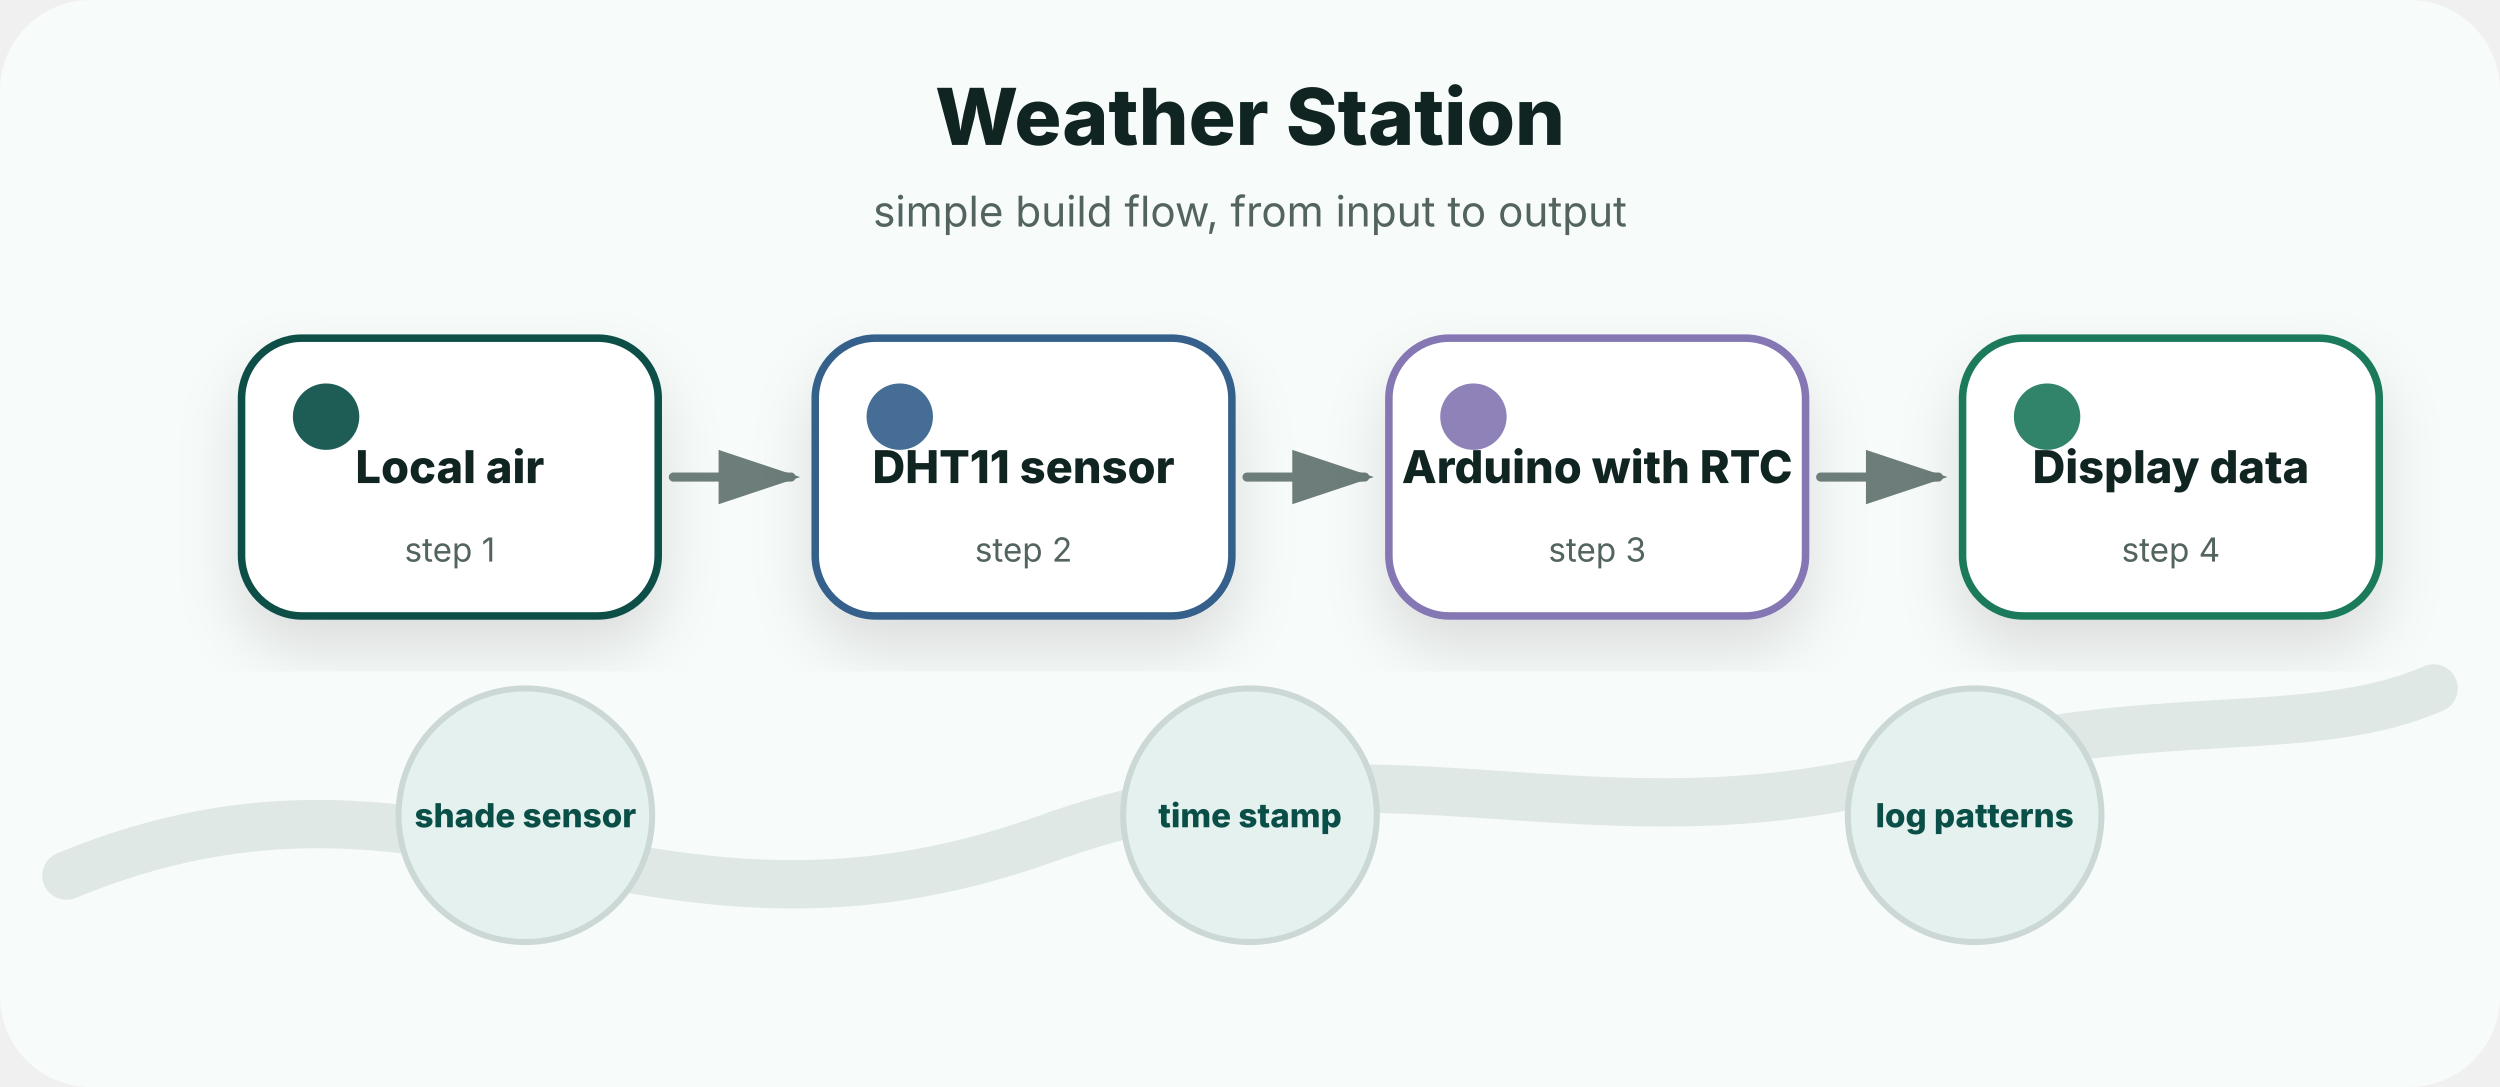
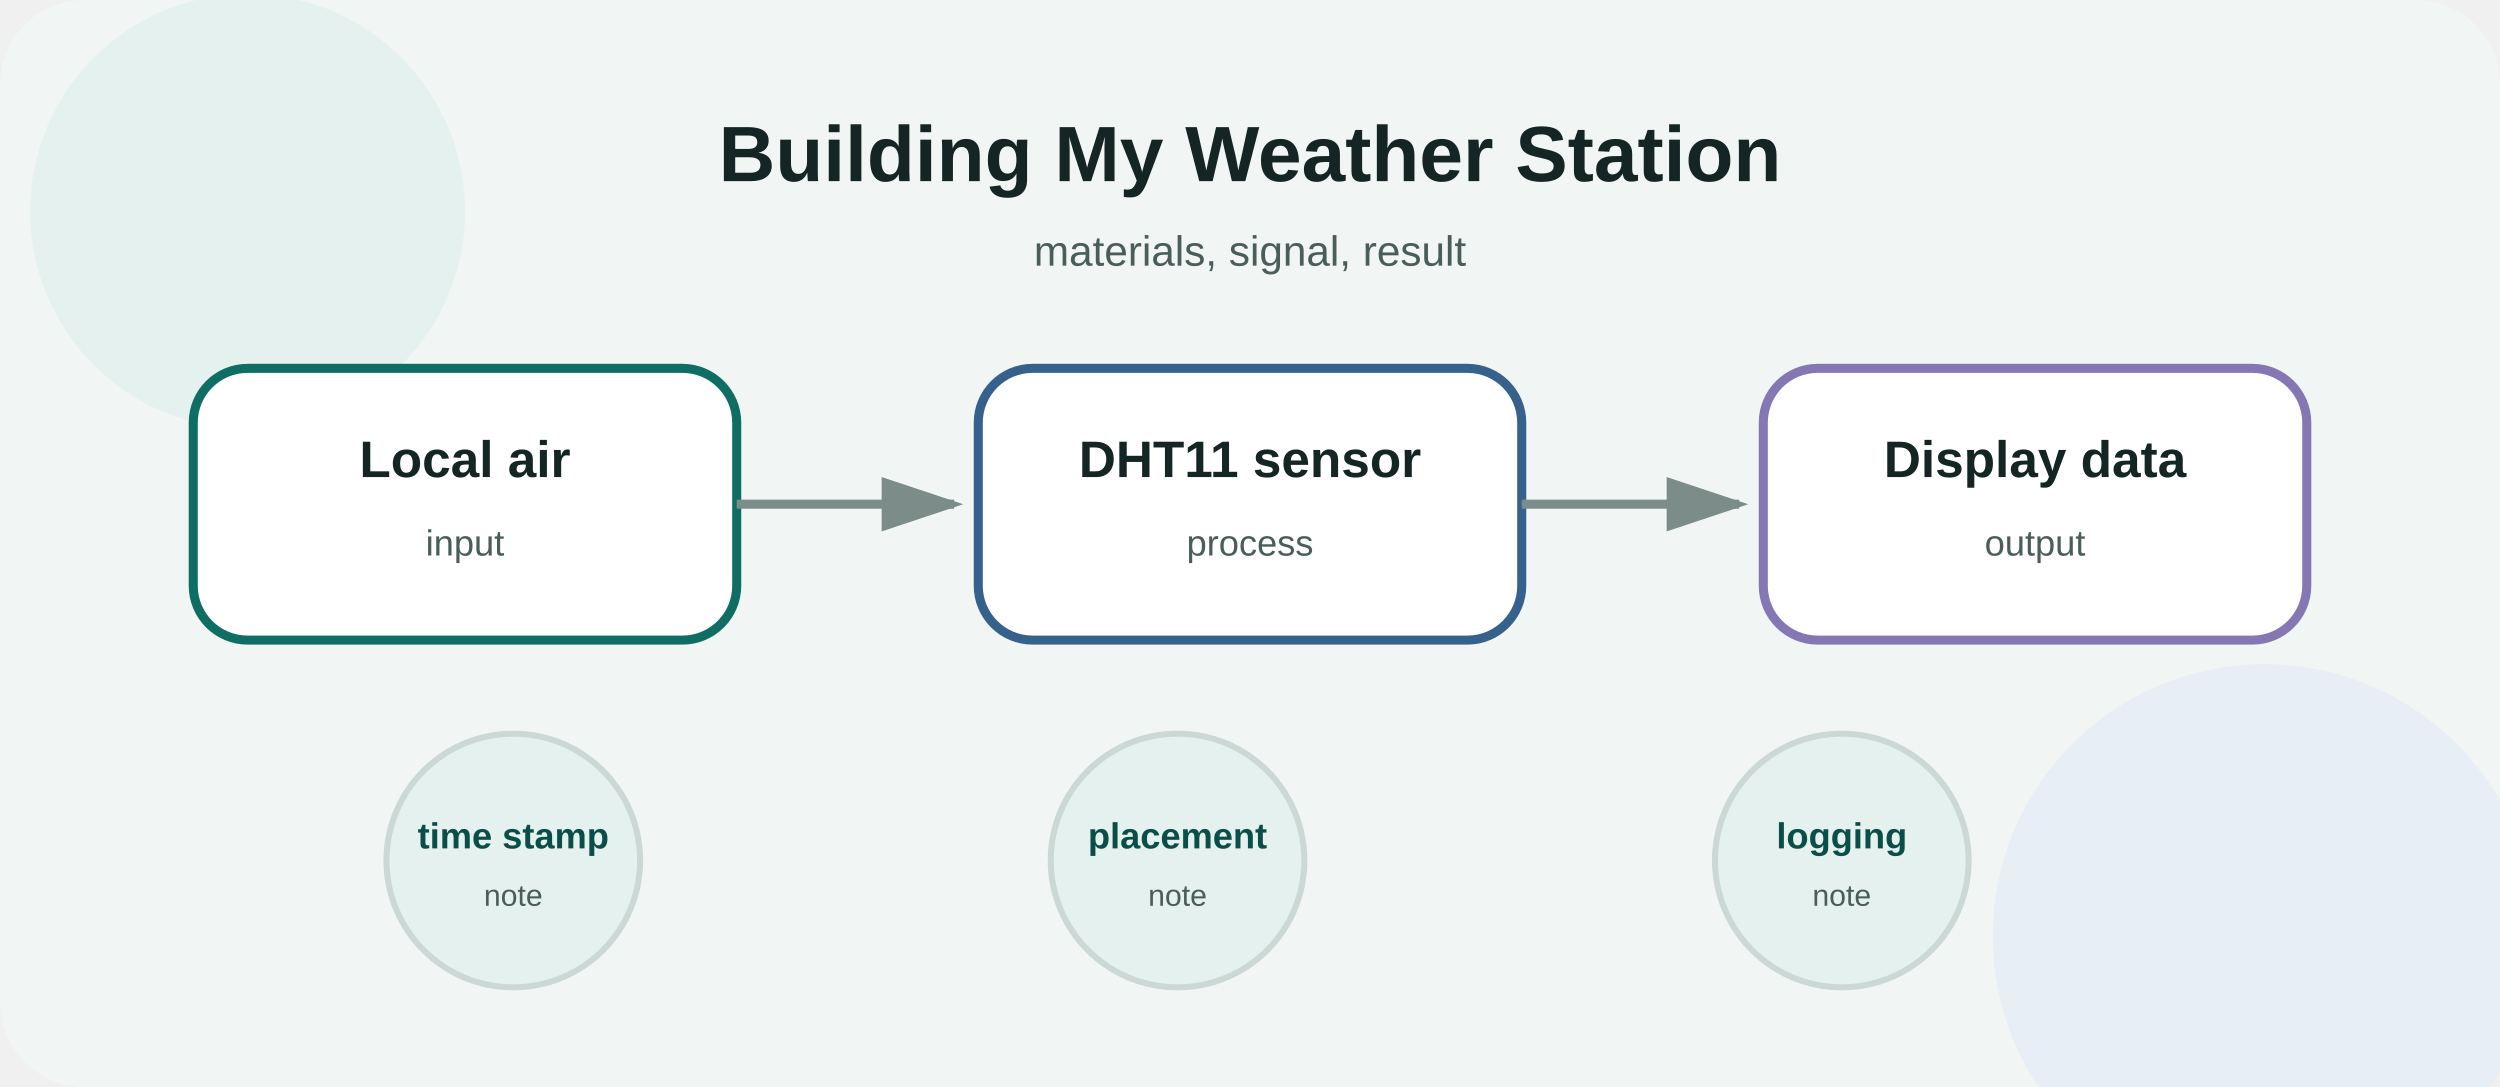
- <svg xmlns="http://www.w3.org/2000/svg" viewBox="0 0 828 360" role="img" aria-labelledby="title desc">
+ <svg xmlns="http://www.w3.org/2000/svg" viewBox="0 0 828 360" preserveAspectRatio="xMidYMid meet" role="img" aria-labelledby="title desc">
  <defs>
    <marker id="arrow" markerWidth="10" markerHeight="10" refX="8" refY="3" orient="auto">
-       <path d="M0,0 L0,6 L9,3 z" fill="#6d7d7a" />
+       <path d="M0,0 L0,6 L9,3 z" fill="#7c8c89" />
    </marker>
-     <filter id="softShadow" x="-20%" y="-20%" width="140%" height="140%">
-       <feDropShadow dx="0" dy="10" stdDeviation="10" flood-color="#102522" flood-opacity="0.12" />
-     </filter>
  </defs>
-   <rect width="828" height="360" rx="30" fill="#f7fbfa" />
-   <path d="M22 290 C148 238 211 326 346 278 C456 238 527 286 638 254 C711 233 765 246 806 228" fill="none" stroke="#dfe8e5" stroke-width="16" stroke-linecap="round" />
-   <text x="414" y="48" text-anchor="middle" font-family="Inter, Arial, sans-serif" font-size="26" font-weight="800" fill="#102522">Weather Station</text>
-   <text x="414" y="75" text-anchor="middle" font-family="Inter, Arial, sans-serif" font-size="14" fill="#526360">simple build flow, from input to output</text>
-   <rect x="80" y="112" width="138" height="92" rx="20" fill="#ffffff" stroke="#0a4f47" stroke-width="2.5" filter="url(#softShadow)" />
-   <circle cx="108" cy="138" r="11" fill="#0a4f47" opacity="0.92" />
-   <text x="149" y="160" text-anchor="middle" font-family="Inter, Arial, sans-serif" font-size="15" font-weight="800" fill="#102522">Local air</text>
-   <text x="149" y="186" text-anchor="middle" font-family="Inter, Arial, sans-serif" font-size="11" fill="#526360">step 1</text>
-   <path d="M223 158 C246 158 240 158 262 158" fill="none" stroke="#6d7d7a" stroke-width="3" stroke-linecap="round" marker-end="url(#arrow)" />
-   <rect x="270" y="112" width="138" height="92" rx="20" fill="#ffffff" stroke="#35618c" stroke-width="2.5" filter="url(#softShadow)" />
-   <circle cx="298" cy="138" r="11" fill="#35618c" opacity="0.92" />
-   <text x="339" y="160" text-anchor="middle" font-family="Inter, Arial, sans-serif" font-size="15" font-weight="800" fill="#102522">DHT11 sensor</text>
-   <text x="339" y="186" text-anchor="middle" font-family="Inter, Arial, sans-serif" font-size="11" fill="#526360">step 2</text>
-   <path d="M413 158 C436 158 430 158 452 158" fill="none" stroke="#6d7d7a" stroke-width="3" stroke-linecap="round" marker-end="url(#arrow)" />
-   <rect x="460" y="112" width="138" height="92" rx="20" fill="#ffffff" stroke="#8477b3" stroke-width="2.5" filter="url(#softShadow)" />
-   <circle cx="488" cy="138" r="11" fill="#8477b3" opacity="0.92" />
-   <text x="529" y="160" text-anchor="middle" font-family="Inter, Arial, sans-serif" font-size="15" font-weight="800" fill="#102522">Arduino with RTC</text>
-   <text x="529" y="186" text-anchor="middle" font-family="Inter, Arial, sans-serif" font-size="11" fill="#526360">step 3</text>
-   <path d="M603 158 C626 158 620 158 642 158" fill="none" stroke="#6d7d7a" stroke-width="3" stroke-linecap="round" marker-end="url(#arrow)" />
-   <rect x="650" y="112" width="138" height="92" rx="20" fill="#ffffff" stroke="#1f7a5c" stroke-width="2.5" filter="url(#softShadow)" />
-   <circle cx="678" cy="138" r="11" fill="#1f7a5c" opacity="0.92" />
-   <text x="719" y="160" text-anchor="middle" font-family="Inter, Arial, sans-serif" font-size="15" font-weight="800" fill="#102522">Display data</text>
-   <text x="719" y="186" text-anchor="middle" font-family="Inter, Arial, sans-serif" font-size="11" fill="#526360">step 4</text>
-   <g>
-     <circle cx="174" cy="270" r="42" fill="#e4f1ee" stroke="#cbd8d5" stroke-width="2" />
-     <text x="174" y="274" text-anchor="middle" font-family="Inter, Arial, sans-serif" font-size="11" font-weight="800" fill="#0a4f47">shade sensor</text>
-   </g>
-   <g>
-     <circle cx="414" cy="270" r="42" fill="#e4f1ee" stroke="#cbd8d5" stroke-width="2" />
-     <text x="414" y="274" text-anchor="middle" font-family="Inter, Arial, sans-serif" font-size="11" font-weight="800" fill="#0a4f47">time stamp</text>
-   </g>
-   <g>
-     <circle cx="654" cy="270" r="42" fill="#e4f1ee" stroke="#cbd8d5" stroke-width="2" />
-     <text x="654" y="274" text-anchor="middle" font-family="Inter, Arial, sans-serif" font-size="11" font-weight="800" fill="#0a4f47">log patterns</text>
-   </g>
+   <rect width="828" height="360" rx="28" fill="#f1f5f4" />
+   <circle cx="82" cy="70" r="72" fill="#e4f1ee" />
+   <circle cx="750" cy="310" r="90" fill="#e7eef5" />
+   <text x="414" y="60" text-anchor="middle" font-family="Arial, sans-serif" font-size="26" font-weight="700" fill="#142523">Building My Weather Station</text>
+   <text x="414" y="88" text-anchor="middle" font-family="Arial, sans-serif" font-size="14" fill="#4b5d5a">materials, signal, result</text>
+   <rect x="64" y="122" width="180" height="90" rx="18" fill="#ffffff" stroke="#0e6e63" stroke-width="3" />
+   <text x="154" y="158" text-anchor="middle" font-family="Arial, sans-serif" font-size="17" font-weight="700" fill="#142523">Local air</text>
+   <text x="154" y="184" text-anchor="middle" font-family="Arial, sans-serif" font-size="12" fill="#4b5d5a">input</text>
+   <rect x="324" y="122" width="180" height="90" rx="18" fill="#ffffff" stroke="#35618c" stroke-width="3" />
+   <text x="414" y="158" text-anchor="middle" font-family="Arial, sans-serif" font-size="17" font-weight="700" fill="#142523">DHT11 sensor</text>
+   <text x="414" y="184" text-anchor="middle" font-family="Arial, sans-serif" font-size="12" fill="#4b5d5a">process</text>
+   <rect x="584" y="122" width="180" height="90" rx="18" fill="#ffffff" stroke="#8477b3" stroke-width="3" />
+   <text x="674" y="158" text-anchor="middle" font-family="Arial, sans-serif" font-size="17" font-weight="700" fill="#142523">Display data</text>
+   <text x="674" y="184" text-anchor="middle" font-family="Arial, sans-serif" font-size="12" fill="#4b5d5a">output</text>
+   <path d="M244 167 C270 167 292 167 316 167" fill="none" stroke="#7c8c89" stroke-width="3" marker-end="url(#arrow)" />
+   <path d="M504 167 C530 167 552 167 576 167" fill="none" stroke="#7c8c89" stroke-width="3" marker-end="url(#arrow)" />
+   <circle cx="170" cy="285" r="42" fill="#e4f1ee" stroke="#cbd8d5" stroke-width="2" />
+   <text x="170" y="281" text-anchor="middle" font-family="Arial, sans-serif" font-size="12" font-weight="700" fill="#0a4f47">time stamp</text>
+   <text x="170" y="300" text-anchor="middle" font-family="Arial, sans-serif" font-size="10" fill="#4b5d5a">note</text>
+   <circle cx="390" cy="285" r="42" fill="#e4f1ee" stroke="#cbd8d5" stroke-width="2" />
+   <text x="390" y="281" text-anchor="middle" font-family="Arial, sans-serif" font-size="12" font-weight="700" fill="#0a4f47">placement</text>
+   <text x="390" y="300" text-anchor="middle" font-family="Arial, sans-serif" font-size="10" fill="#4b5d5a">note</text>
+   <circle cx="610" cy="285" r="42" fill="#e4f1ee" stroke="#cbd8d5" stroke-width="2" />
+   <text x="610" y="281" text-anchor="middle" font-family="Arial, sans-serif" font-size="12" font-weight="700" fill="#0a4f47">logging</text>
+   <text x="610" y="300" text-anchor="middle" font-family="Arial, sans-serif" font-size="10" fill="#4b5d5a">note</text>
</svg>
